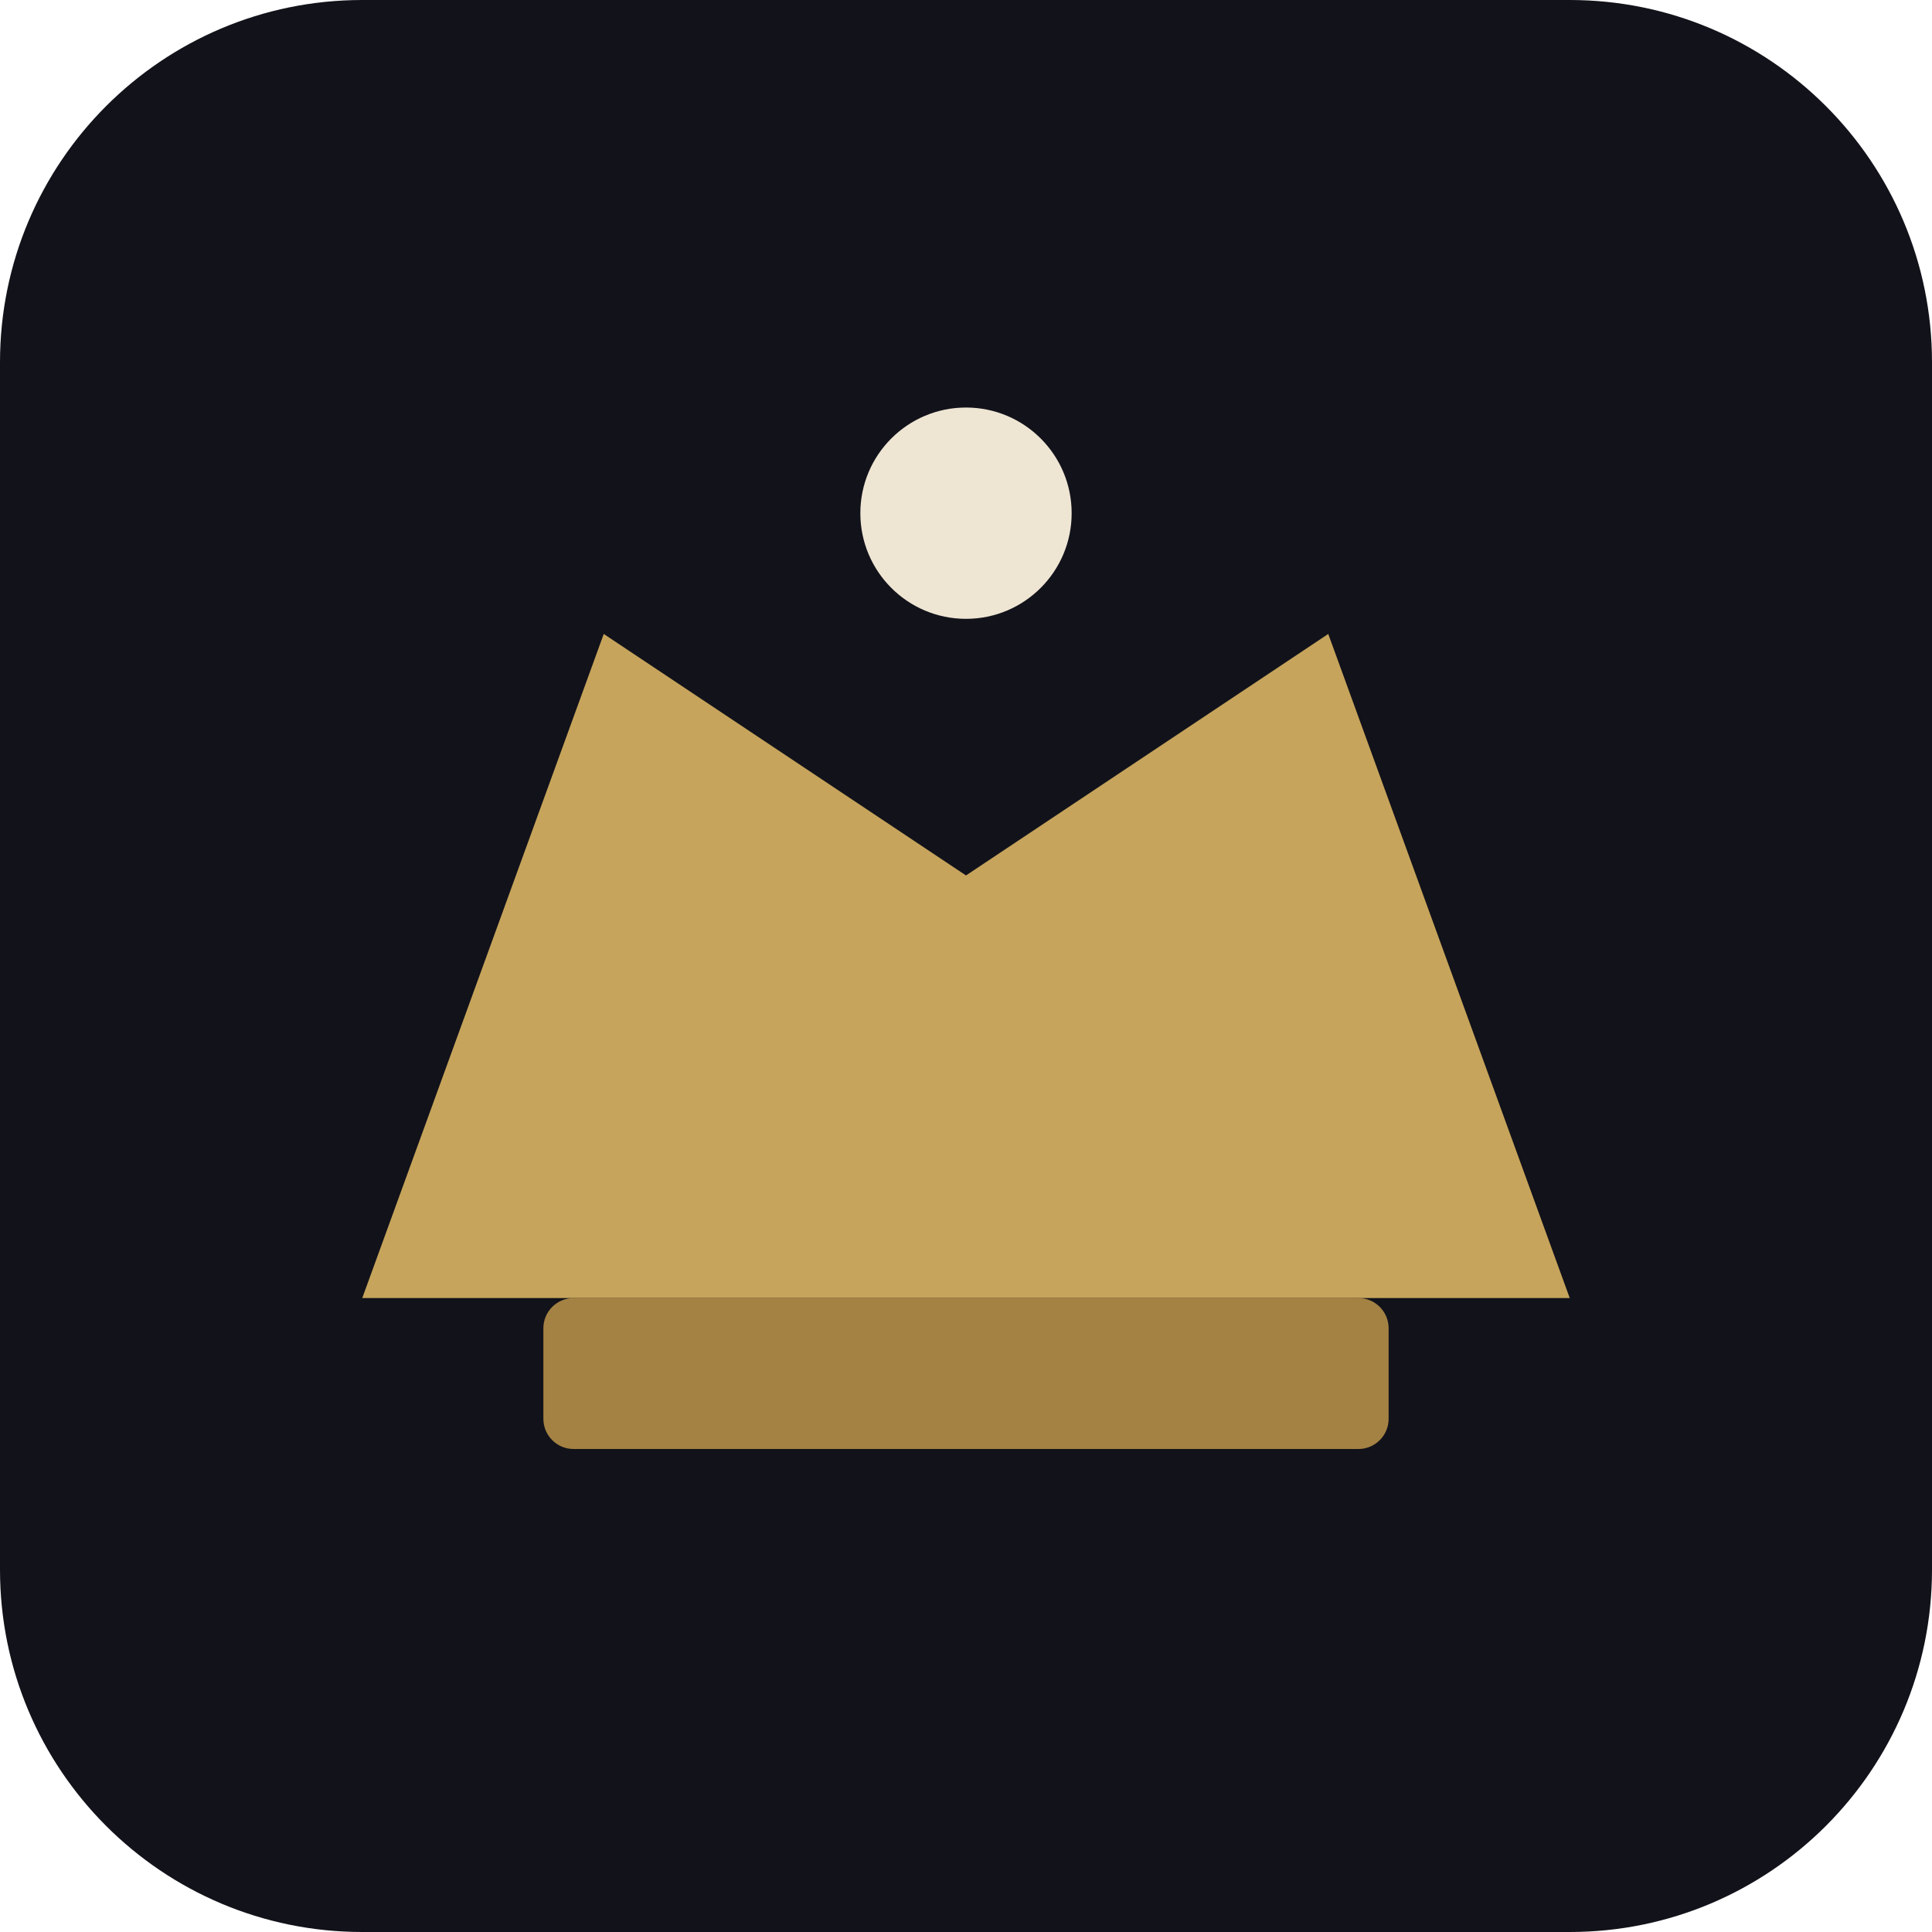
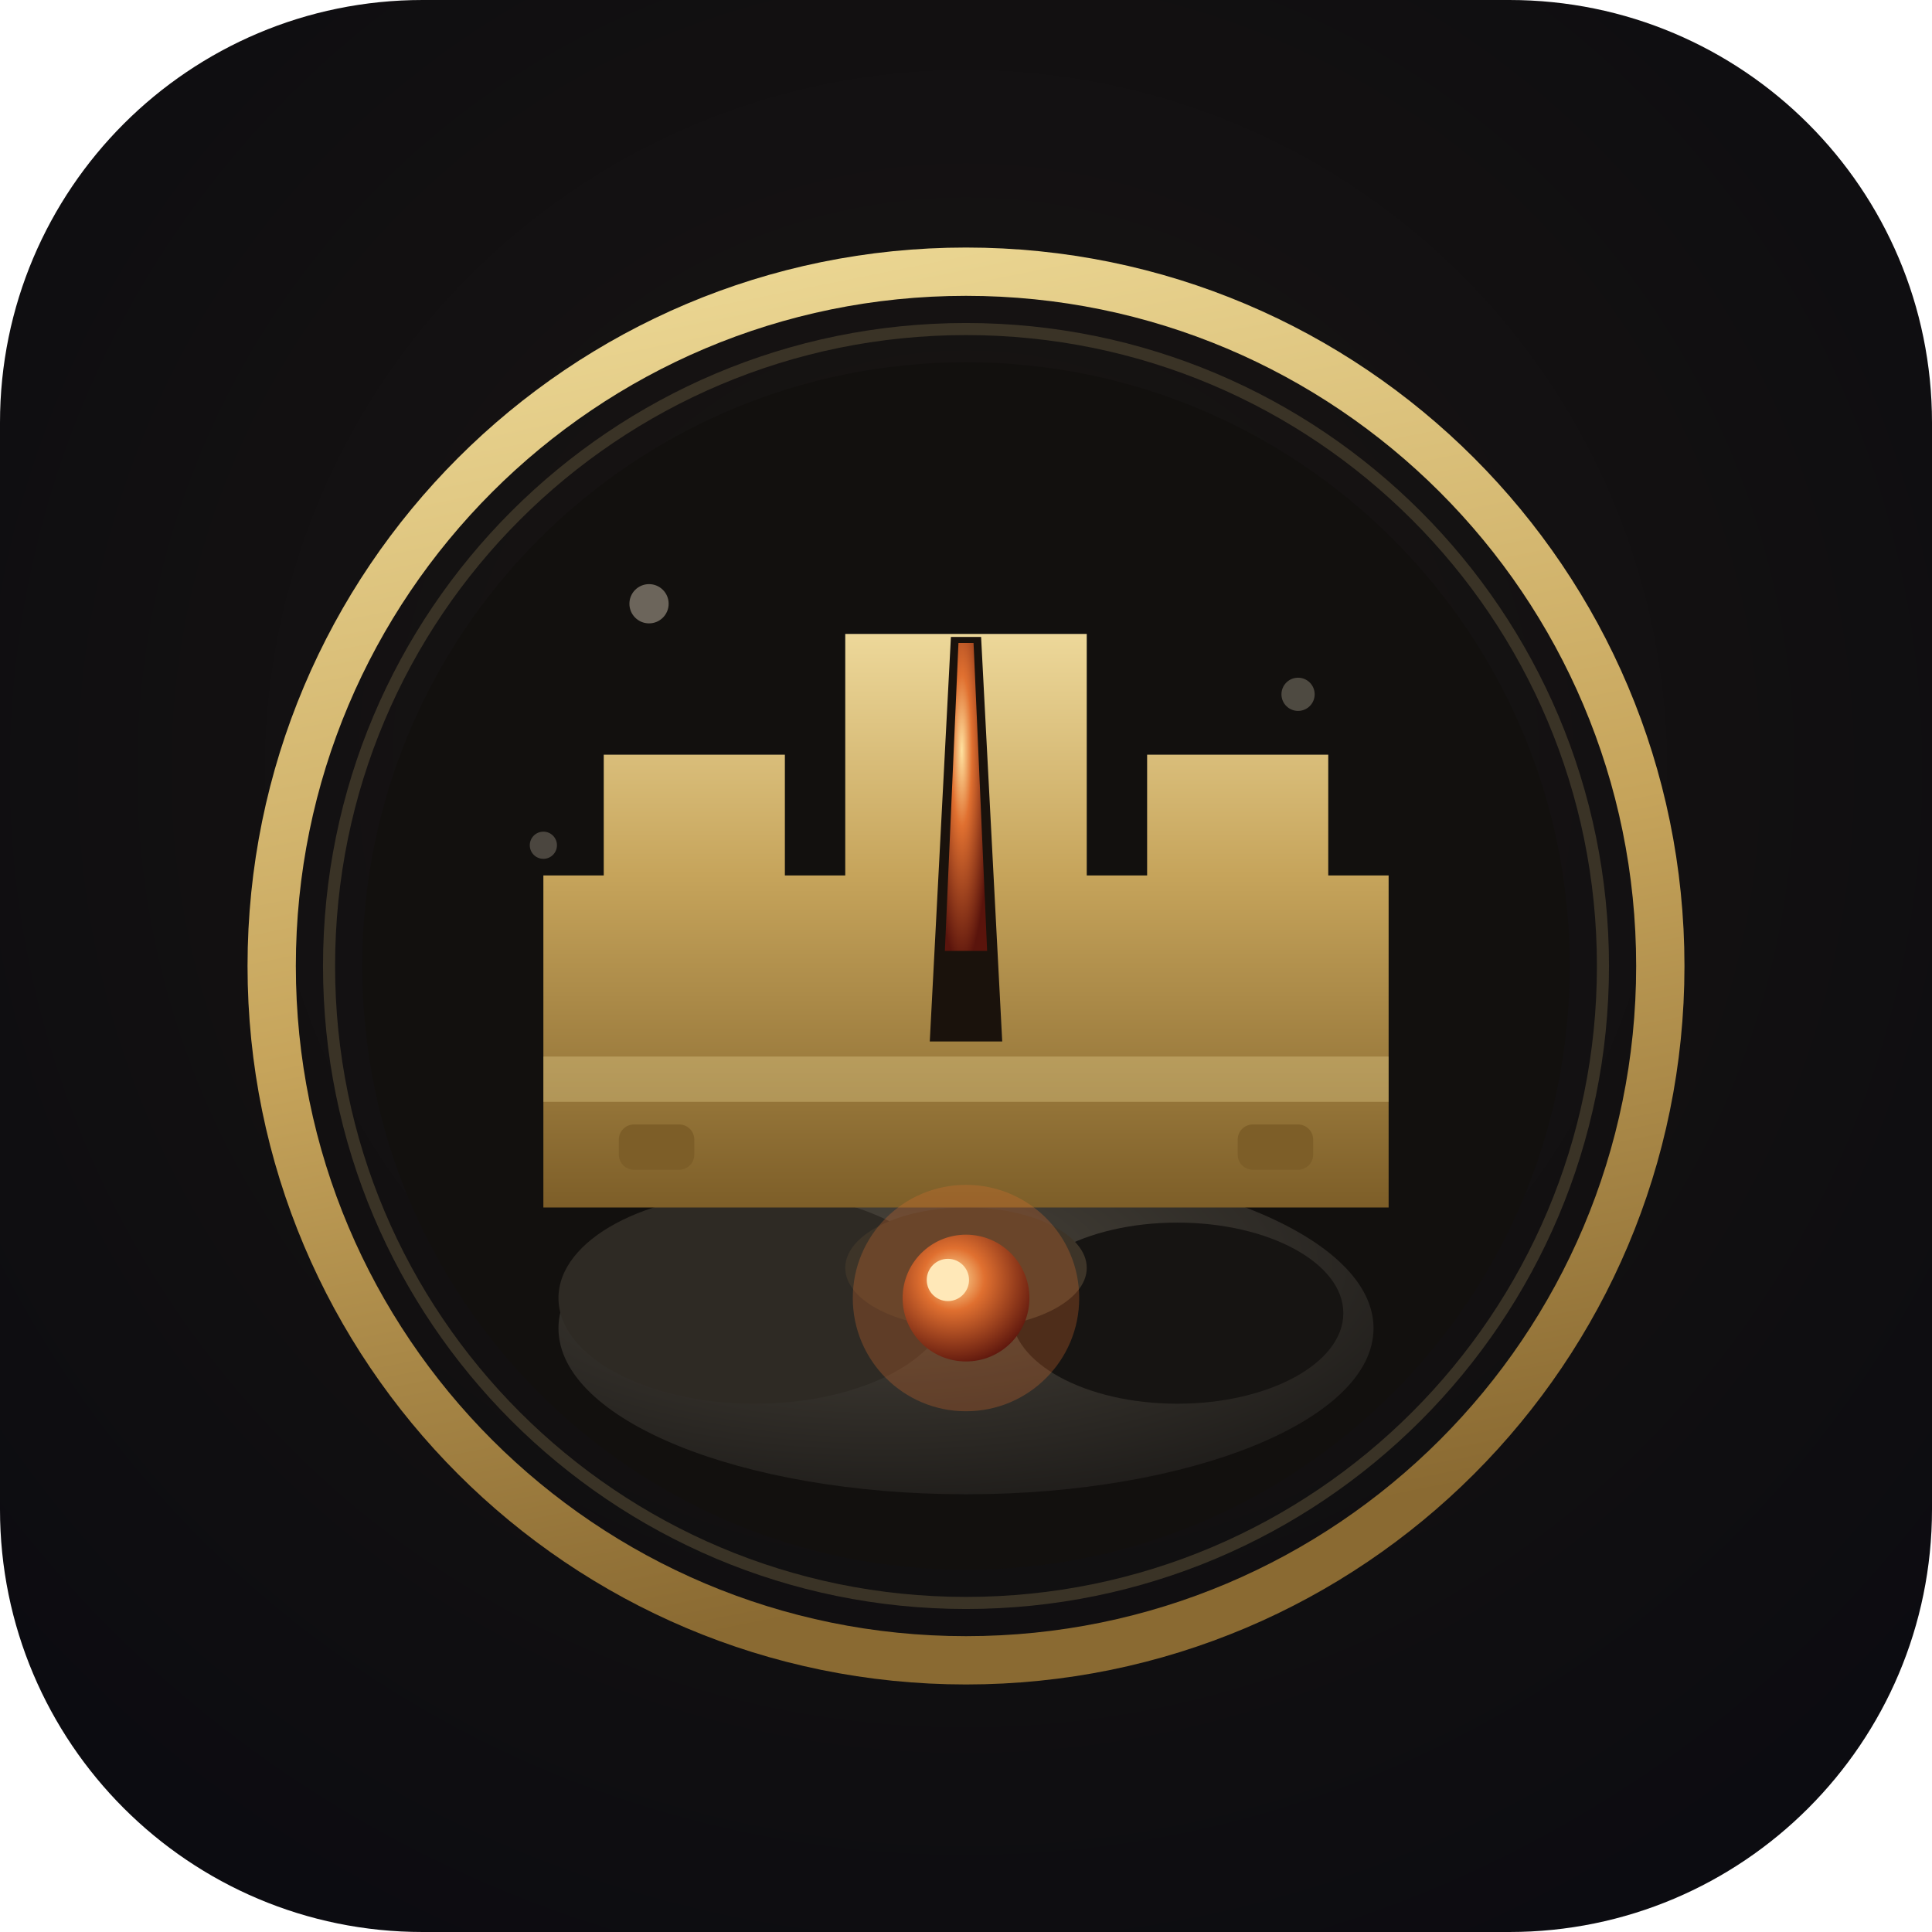
- <svg xmlns="http://www.w3.org/2000/svg" viewBox="0 0 128 128">
-   <rect width="128" height="128" rx="24" fill="#12121a" />
-   <path d="M24 86h80L88 42 64 58 40 42z" fill="#c6a45b" />
-   <rect x="36" y="86" width="56" height="10" rx="2" fill="#a48243" />
-   <circle cx="64" cy="34" r="7" fill="#eee5d3" />
+ <svg xmlns="http://www.w3.org/2000/svg" viewBox="0 0 128 128" role="img" aria-label="Corona de Ceniza">
+   <defs>
+     <radialGradient id="field" cx="50%" cy="40%" r="72%">
+       <stop offset="0%" stop-color="#1a1612" />
+       <stop offset="100%" stop-color="#0b0b11" />
+     </radialGradient>
+     <linearGradient id="gold" x1="0" y1="0" x2="0" y2="1">
+       <stop offset="0%" stop-color="#edd89a" />
+       <stop offset="42%" stop-color="#c6a45b" />
+       <stop offset="100%" stop-color="#7d5e28" />
+     </linearGradient>
+     <linearGradient id="ring" x1="0" y1="0" x2=".2" y2="1">
+       <stop offset="0%" stop-color="#f0dd9a" />
+       <stop offset="55%" stop-color="#c6a45b" />
+       <stop offset="100%" stop-color="#8a6a32" />
+     </linearGradient>
+     <radialGradient id="ember" cx="40%" cy="35%" r="70%">
+       <stop offset="0%" stop-color="#ffe2a0" />
+       <stop offset="35%" stop-color="#e07030" />
+       <stop offset="100%" stop-color="#5a140c" />
+     </radialGradient>
+     <radialGradient id="ash" cx="40%" cy="30%" r="80%">
+       <stop offset="0%" stop-color="#4a453c" />
+       <stop offset="100%" stop-color="#1c1a18" />
+     </radialGradient>
+   </defs>
+   <rect width="128" height="128" rx="28" fill="url(#field)" />
+   <circle cx="64" cy="64" r="40" fill="#12100e" />
+   <circle cx="64" cy="64" r="46" fill="none" stroke="url(#ring)" stroke-width="3.2" />
+   <circle cx="64" cy="64" r="42.2" fill="none" stroke="#3a3326" stroke-width=".8" />
+   <ellipse cx="64" cy="88" rx="27" ry="11" fill="url(#ash)" />
+   <ellipse cx="50" cy="86" rx="13" ry="7" fill="#2e2a24" />
+   <ellipse cx="78" cy="87" rx="11" ry="6" fill="#161412" />
+   <ellipse cx="64" cy="84" rx="8" ry="4" fill="#3d3428" />
+   <path fill="url(#gold)" d="     M36 70     L36 58 L40 58 L40 50 L52 50 L52 58     L56 58 L56 42 L72 42 L72 58     L76 58 L76 50 L88 50 L88 58 L92 58     L92 80 L36 80 Z" />
+   <rect x="36" y="70" width="56" height="3" fill="#f0dd9a" opacity=".32" />
+   <rect x="41" y="74.5" width="5" height="3" rx="1" fill="#7d5e28" />
+   <rect x="82" y="74.5" width="5" height="3" rx="1" fill="#7d5e28" />
+   <path d="M63 42.2 L65 42.2 L66.4 69 L61.6 69 Z" fill="#1a120c" />
+   <path d="M63.5 42.6 L64.5 42.6 L65.4 63 L62.6 63 Z" fill="url(#ember)" />
+   <circle cx="64" cy="86" r="7.5" fill="#e07030" opacity=".28" />
+   <circle cx="64" cy="86" r="4.2" fill="url(#ember)" />
+   <circle cx="62.8" cy="84.8" r="1.4" fill="#ffe8b8" />
+   <circle cx="43" cy="40" r="1.3" fill="#8a8274" opacity=".75" />
+   <circle cx="86" cy="46" r="1.1" fill="#6f685c" opacity=".65" />
+   <circle cx="36" cy="56" r=".9" fill="#7a7368" opacity=".55" />
</svg>
